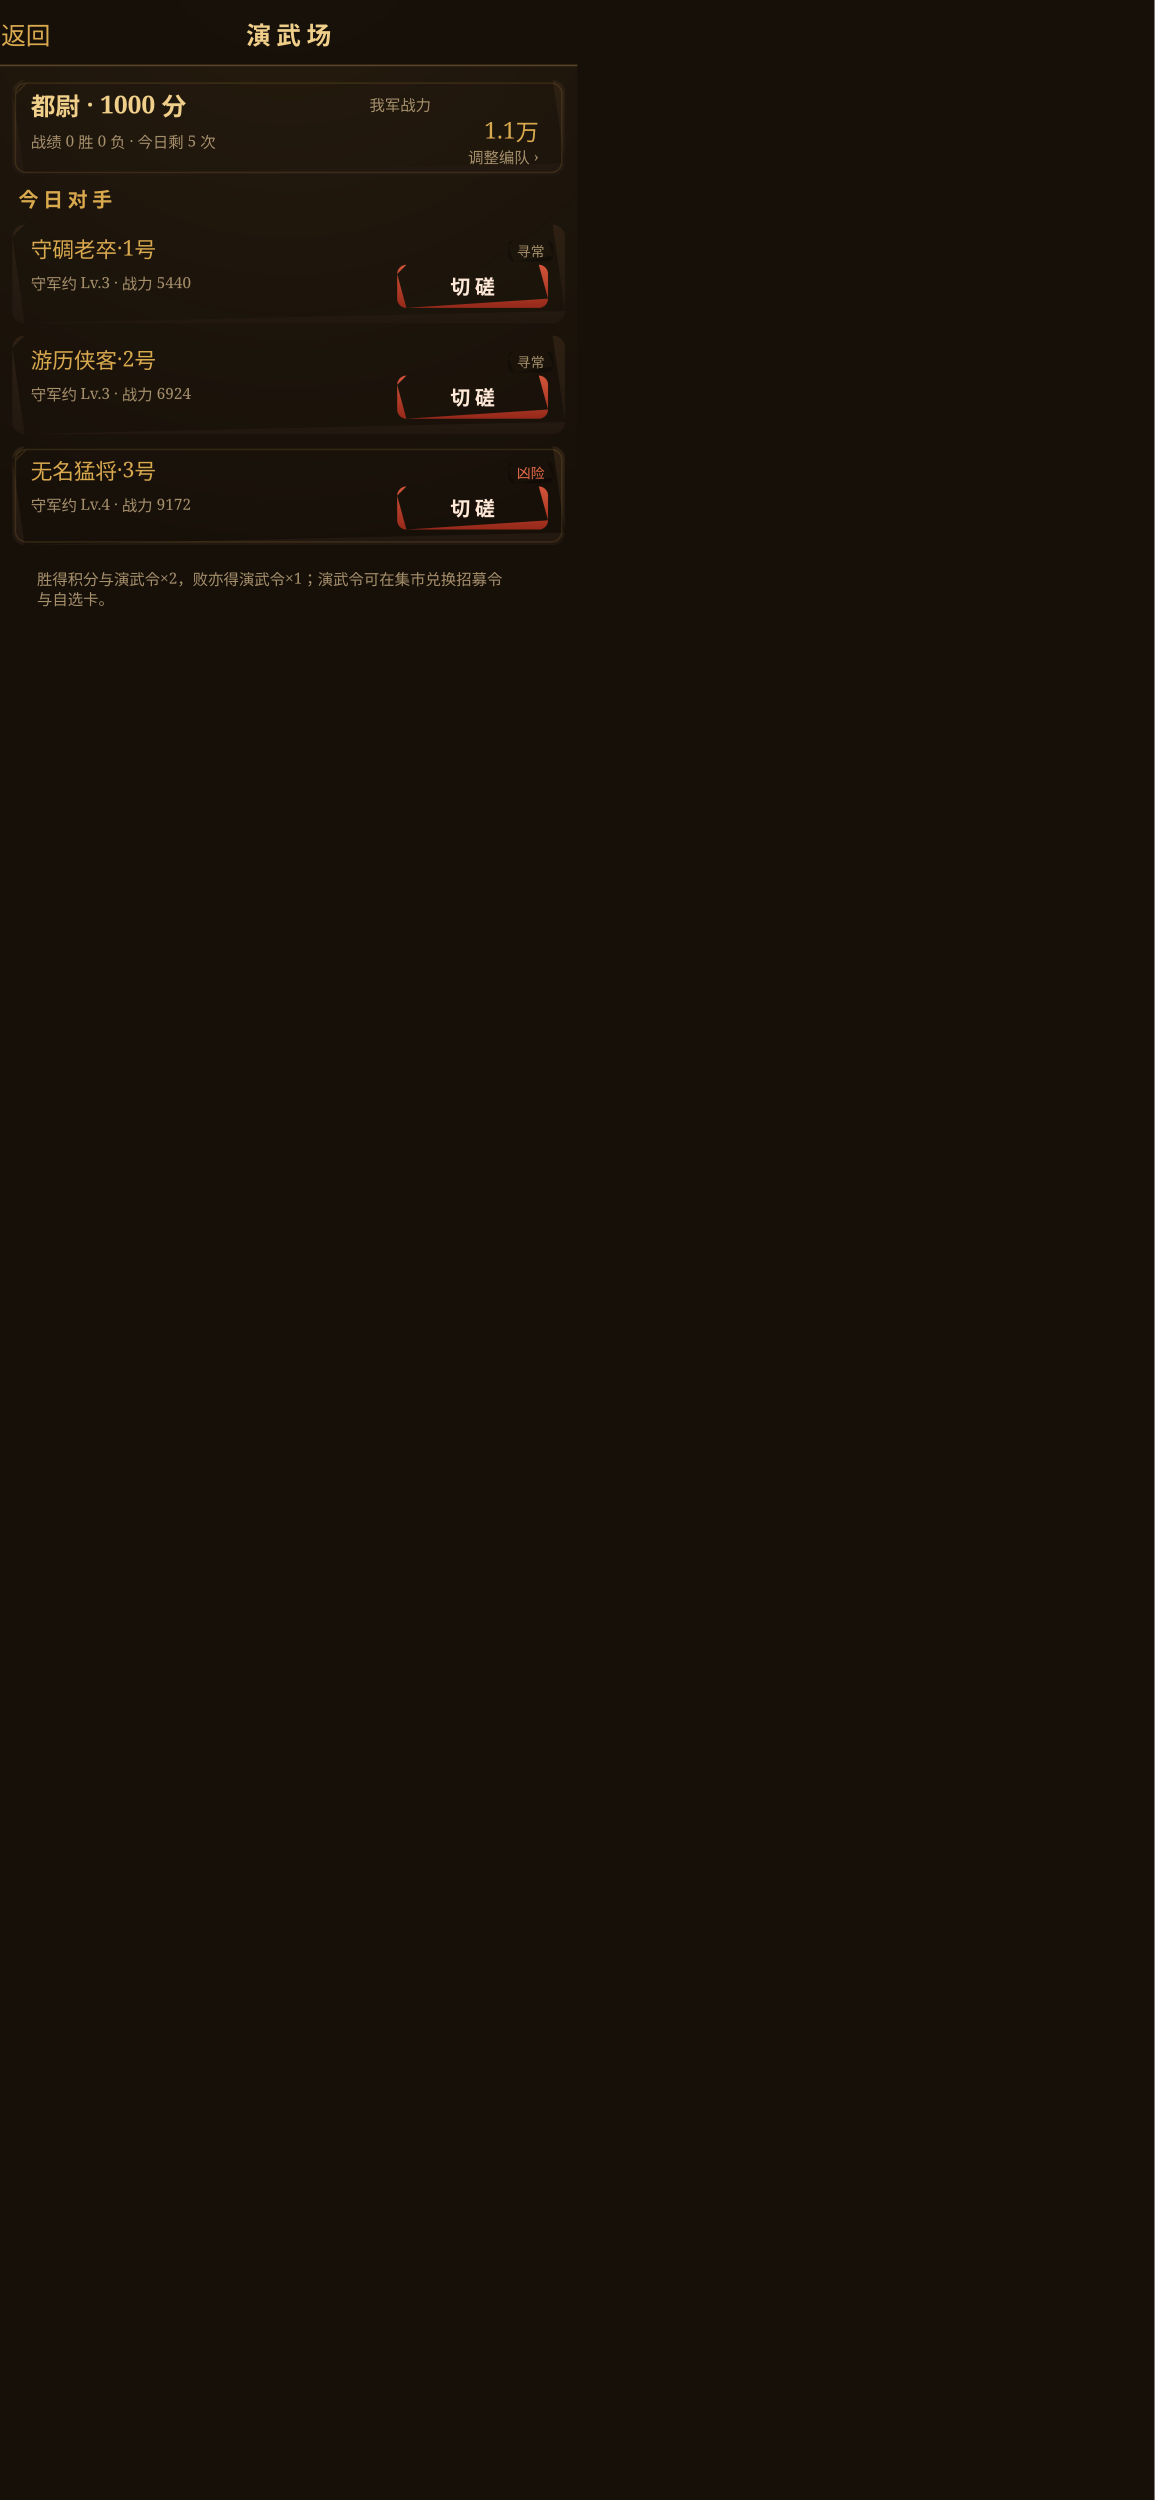
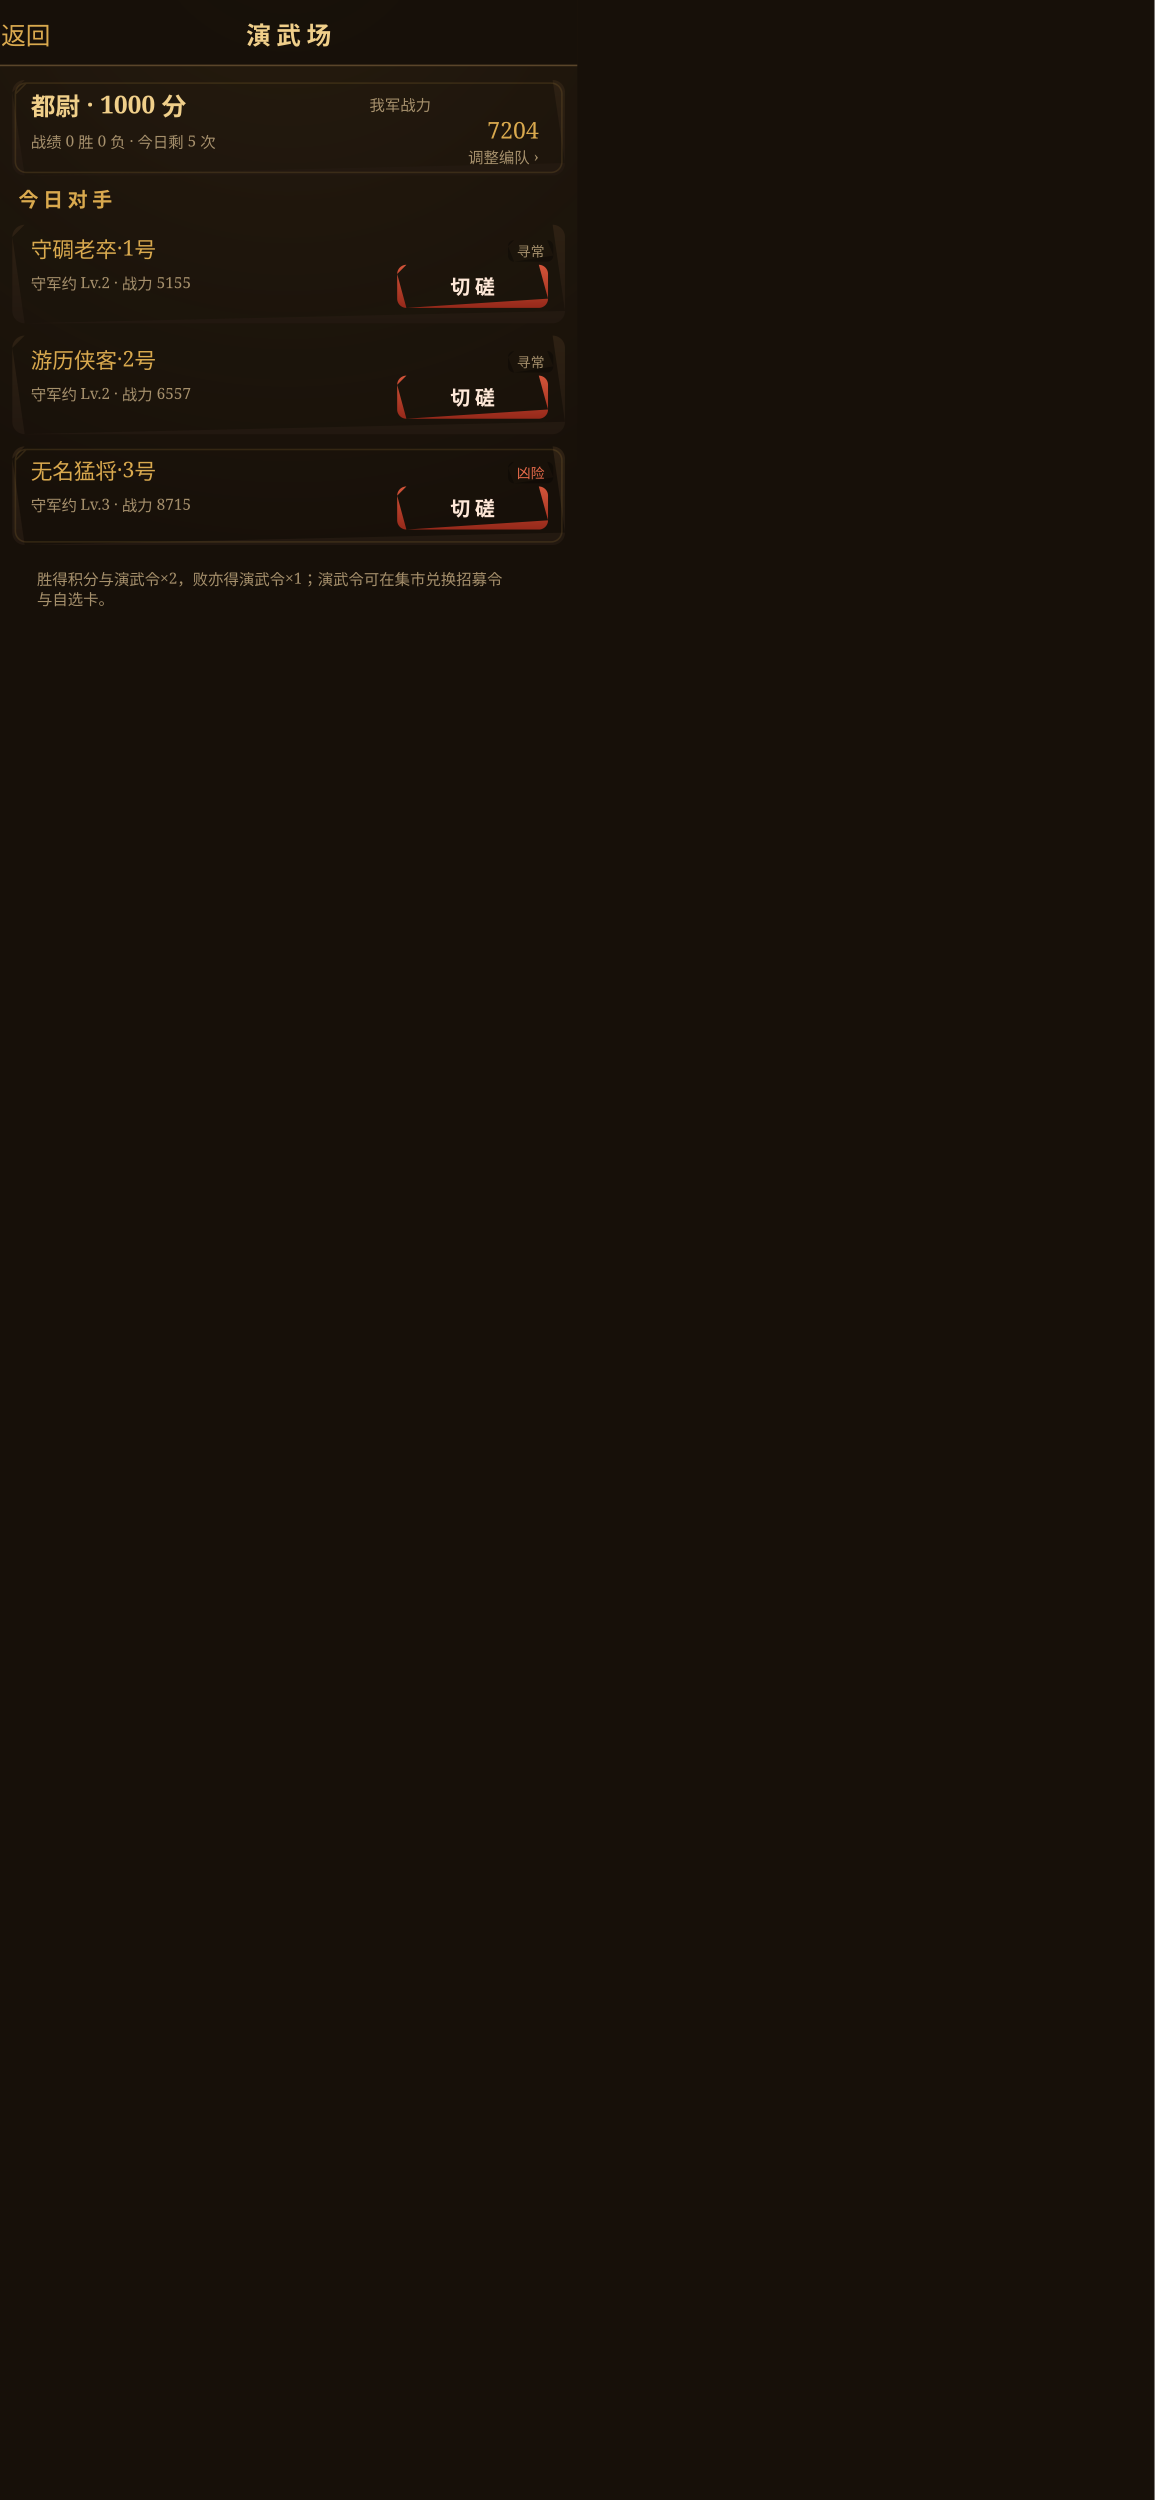
<svg xmlns="http://www.w3.org/2000/svg" width="750" height="1624" viewBox="0 0 750 1624">
  <defs>
    <radialGradient id="g0" cx="187.5" cy="-60" r="420" gradientUnits="userSpaceOnUse">
      <stop offset="0" stop-color="rgba(217,169,78,0.08)" />
      <stop offset="1" stop-color="rgba(217,169,78,0)" />
    </radialGradient>
    <linearGradient id="g1" x1="0" y1="52" x2="0" y2="114" gradientUnits="userSpaceOnUse">
      <stop offset="0" stop-color="#2e2113" />
      <stop offset="1" stop-color="#221810" />
    </linearGradient>
    <linearGradient id="g2" x1="0" y1="146" x2="0" y2="210" gradientUnits="userSpaceOnUse">
      <stop offset="0" stop-color="#2e2113" />
      <stop offset="1" stop-color="#221810" />
    </linearGradient>
    <linearGradient id="g3" x1="0" y1="172" x2="0" y2="200" gradientUnits="userSpaceOnUse">
      <stop offset="0" stop-color="#d4553a" />
      <stop offset="1" stop-color="#96291a" />
    </linearGradient>
    <linearGradient id="g4" x1="0" y1="218" x2="0" y2="282" gradientUnits="userSpaceOnUse">
      <stop offset="0" stop-color="#2e2113" />
      <stop offset="1" stop-color="#221810" />
    </linearGradient>
    <linearGradient id="g5" x1="0" y1="244" x2="0" y2="272" gradientUnits="userSpaceOnUse">
      <stop offset="0" stop-color="#d4553a" />
      <stop offset="1" stop-color="#96291a" />
    </linearGradient>
    <linearGradient id="g6" x1="0" y1="290" x2="0" y2="354" gradientUnits="userSpaceOnUse">
      <stop offset="0" stop-color="#2e2113" />
      <stop offset="1" stop-color="#221810" />
    </linearGradient>
    <linearGradient id="g7" x1="0" y1="316" x2="0" y2="344" gradientUnits="userSpaceOnUse">
      <stop offset="0" stop-color="#d4553a" />
      <stop offset="1" stop-color="#96291a" />
    </linearGradient>
  </defs>
  <rect width="750" height="1624" fill="#171009" />
  <path d="M0,0L375,0L375,812L0,812Z" fill="#171009" />
  <path d="M0,0L375,0L375,812L0,812Z" fill="url(#g0)" />
  <path d="M0,0L375,0L375,42L0,42Z" fill="rgba(23,16,9,0.9)" />
  <path d="M0,42.5L375,42.5" fill="none" stroke="#5a452a" stroke-width="1" />
  <text x="187.5" y="28.8" font-size="16" font-weight="bold" font-family="'Kaiti SC','STKaiti','Apple Color Emoji','PingFang SC',serif" fill="#f0cf8a" text-anchor="middle" opacity="1">演 武 场</text>
  <text x="12" y="27.6" font-size="16" font-family="'Kaiti SC','STKaiti','Apple Color Emoji','PingFang SC',serif" fill="#d9a94e" text-anchor="middle" opacity="1">‹ 返回</text>
  <path d="M16,52L359,52M359,52L359.449,52.013L359.896,52.05L360.34,52.113L360.78,52.201L361.215,52.313L361.642,52.449L362.061,52.609L362.471,52.792L362.87,52.998L363.256,53.226L363.629,53.476L363.988,53.745L364.331,54.035L364.657,54.343L364.965,54.669L365.255,55.012L365.524,55.371L365.774,55.744L366.002,56.13L366.208,56.529L366.391,56.939L366.551,57.358L366.687,57.785L366.799,58.22L366.887,58.66L366.95,59.104L366.987,59.551L367,60L367,106M367,106L366.987,106.449L366.95,106.896L366.887,107.34L366.799,107.78L366.687,108.215L366.551,108.642L366.391,109.061L366.208,109.471L366.002,109.87L365.774,110.256L365.524,110.629L365.255,110.988L364.965,111.331L364.657,111.657L364.331,111.965L363.988,112.255L363.629,112.524L363.256,112.774L362.87,113.002L362.471,113.208L362.061,113.391L361.642,113.551L361.215,113.687L360.78,113.799L360.34,113.887L359.896,113.95L359.449,113.987L359,114L16,114M16,114L15.551,113.987L15.104,113.95L14.66,113.887L14.22,113.799L13.785,113.687L13.358,113.551L12.939,113.391L12.529,113.208L12.13,113.002L11.744,112.774L11.371,112.524L11.012,112.255L10.669,111.965L10.343,111.657L10.035,111.331L9.745,110.988L9.476,110.629L9.226,110.256L8.998,109.87L8.792,109.471L8.609,109.061L8.449,108.642L8.313,108.215L8.201,107.78L8.113,107.34L8.05,106.896L8.013,106.449L8,106L8,60M8,60L8.013,59.551L8.05,59.104L8.113,58.66L8.201,58.22L8.313,57.785L8.449,57.358L8.609,56.939L8.792,56.529L8.998,56.13L9.226,55.744L9.476,55.371L9.745,55.012L10.035,54.669L10.343,54.343L10.669,54.035L11.012,53.745L11.371,53.476L11.744,53.226L12.13,52.998L12.529,52.792L12.939,52.609L13.358,52.449L13.785,52.313L14.22,52.201L14.66,52.113L15.104,52.05L15.551,52.013L16,52Z" fill="url(#g1)" />
  <path d="M17,54L358,54M358,54L358.392,54.011L358.784,54.044L359.173,54.099L359.558,54.176L359.938,54.274L360.312,54.393L360.679,54.533L361.037,54.693L361.386,54.873L361.724,55.073L362.051,55.291L362.364,55.527L362.664,55.781L362.95,56.05L363.219,56.336L363.473,56.636L363.709,56.949L363.927,57.276L364.127,57.614L364.307,57.963L364.467,58.321L364.607,58.688L364.726,59.062L364.824,59.442L364.901,59.827L364.956,60.216L364.989,60.608L365,61L365,105M365,105L364.989,105.392L364.956,105.784L364.901,106.173L364.824,106.558L364.726,106.938L364.607,107.312L364.467,107.679L364.307,108.037L364.127,108.386L363.927,108.724L363.709,109.051L363.473,109.364L363.219,109.664L362.95,109.95L362.664,110.219L362.364,110.473L362.051,110.709L361.724,110.927L361.386,111.127L361.037,111.307L360.679,111.467L360.312,111.607L359.938,111.726L359.558,111.824L359.173,111.901L358.784,111.956L358.392,111.989L358,112L17,112M17,112L16.608,111.989L16.216,111.956L15.827,111.901L15.442,111.824L15.062,111.726L14.688,111.607L14.321,111.467L13.963,111.307L13.614,111.127L13.276,110.927L12.949,110.709L12.636,110.473L12.336,110.219L12.05,109.95L11.781,109.664L11.527,109.364L11.291,109.051L11.073,108.724L10.873,108.386L10.693,108.037L10.533,107.679L10.393,107.312L10.274,106.938L10.176,106.558L10.099,106.173L10.044,105.784L10.011,105.392L10,105L10,61M10,61L10.011,60.608L10.044,60.216L10.099,59.827L10.176,59.442L10.274,59.062L10.393,58.688L10.533,58.321L10.693,57.963L10.873,57.614L11.073,57.276L11.291,56.949L11.527,56.636L11.781,56.336L12.05,56.05L12.336,55.781L12.636,55.527L12.949,55.291L13.276,55.073L13.614,54.873L13.963,54.693L14.321,54.533L14.688,54.393L15.062,54.274L15.442,54.176L15.827,54.099L16.216,54.044L16.608,54.011L17,54Z" fill="none" stroke="rgba(138,106,51,0.25)" stroke-width="1" />
  <text x="20" y="74.8" font-size="16" font-weight="bold" font-family="'Kaiti SC','STKaiti','Apple Color Emoji','PingFang SC',serif" fill="#f0cf8a" text-anchor="start" opacity="1">都尉 · 1000 分</text>
  <text x="20" y="96" font-size="10" font-family="'Kaiti SC','STKaiti','Apple Color Emoji','PingFang SC',serif" fill="#a6906c" text-anchor="start" opacity="1">战绩 0 胜 0 负 · 今日剩 5 次</text>
  <text x="280" y="72" font-size="10" font-family="'Kaiti SC','STKaiti','Apple Color Emoji','PingFang SC',serif" fill="#a6906c" text-anchor="end" opacity="1">我军战力</text>
-   <text x="350" y="90" font-size="15" font-family="'Kaiti SC','STKaiti','Apple Color Emoji','PingFang SC',serif" fill="#d9a94e" text-anchor="end" opacity="1">1.1万</text>
+   <text x="350" y="90" font-size="15" font-family="'Kaiti SC','STKaiti','Apple Color Emoji','PingFang SC',serif" fill="#d9a94e" text-anchor="end" opacity="1">7204</text>
  <text x="350" y="106" font-size="10" font-family="'Kaiti SC','STKaiti','Apple Color Emoji','PingFang SC',serif" fill="#a6906c" text-anchor="end" opacity="1">调整编队 ›</text>
  <text x="12" y="134.4" font-size="13" font-weight="bold" font-family="'Kaiti SC','STKaiti','Apple Color Emoji','PingFang SC',serif" fill="#d9a94e" text-anchor="start" opacity="1">今 日 对 手</text>
  <path d="M16,146L359,146M359,146L359.449,146.013L359.896,146.05L360.34,146.113L360.78,146.201L361.215,146.313L361.642,146.449L362.061,146.609L362.471,146.792L362.87,146.998L363.256,147.226L363.629,147.476L363.988,147.745L364.331,148.035L364.657,148.343L364.965,148.669L365.255,149.012L365.524,149.371L365.774,149.744L366.002,150.13L366.208,150.529L366.391,150.939L366.551,151.358L366.687,151.785L366.799,152.22L366.887,152.66L366.95,153.104L366.987,153.551L367,154L367,202M367,202L366.987,202.449L366.95,202.896L366.887,203.34L366.799,203.78L366.687,204.215L366.551,204.642L366.391,205.061L366.208,205.471L366.002,205.87L365.774,206.256L365.524,206.629L365.255,206.988L364.965,207.331L364.657,207.657L364.331,207.965L363.988,208.255L363.629,208.524L363.256,208.774L362.87,209.002L362.471,209.208L362.061,209.391L361.642,209.551L361.215,209.687L360.78,209.799L360.34,209.887L359.896,209.95L359.449,209.987L359,210L16,210M16,210L15.551,209.987L15.104,209.95L14.66,209.887L14.22,209.799L13.785,209.687L13.358,209.551L12.939,209.391L12.529,209.208L12.13,209.002L11.744,208.774L11.371,208.524L11.012,208.255L10.669,207.965L10.343,207.657L10.035,207.331L9.745,206.988L9.476,206.629L9.226,206.256L8.998,205.87L8.792,205.471L8.609,205.061L8.449,204.642L8.313,204.215L8.201,203.78L8.113,203.34L8.05,202.896L8.013,202.449L8,202L8,154M8,154L8.013,153.551L8.05,153.104L8.113,152.66L8.201,152.22L8.313,151.785L8.449,151.358L8.609,150.939L8.792,150.529L8.998,150.13L9.226,149.744L9.476,149.371L9.745,149.012L10.035,148.669L10.343,148.343L10.669,148.035L11.012,147.745L11.371,147.476L11.744,147.226L12.13,146.998L12.529,146.792L12.939,146.609L13.358,146.449L13.785,146.313L14.22,146.201L14.66,146.113L15.104,146.05L15.551,146.013L16,146Z" fill="url(#g2)" />
  <text x="20" y="167.2" font-size="14" font-family="'Kaiti SC','STKaiti','Apple Color Emoji','PingFang SC',serif" fill="#d9a94e" text-anchor="start" opacity="1">守碉老卒·1号</text>
  <path d="M334,156L355.44,156M355.44,156L355.664,156.006L355.888,156.025L356.11,156.057L356.33,156.1L356.547,156.156L356.761,156.224L356.971,156.304L357.176,156.396L357.375,156.499L357.568,156.613L357.755,156.738L357.934,156.873L358.105,157.017L358.268,157.172L358.423,157.335L358.567,157.506L358.702,157.685L358.827,157.872L358.941,158.065L359.044,158.264L359.136,158.469L359.216,158.679L359.284,158.893L359.34,159.11L359.383,159.33L359.415,159.552L359.434,159.776L359.44,160L359.44,166M359.44,166L359.434,166.224L359.415,166.448L359.383,166.67L359.34,166.89L359.284,167.107L359.216,167.321L359.136,167.531L359.044,167.736L358.941,167.935L358.827,168.128L358.702,168.315L358.567,168.494L358.423,168.665L358.268,168.828L358.105,168.983L357.934,169.127L357.755,169.262L357.568,169.387L357.375,169.501L357.176,169.604L356.971,169.696L356.761,169.776L356.547,169.844L356.33,169.9L356.11,169.943L355.888,169.975L355.664,169.994L355.44,170L334,170M334,170L333.776,169.994L333.552,169.975L333.33,169.943L333.11,169.9L332.893,169.844L332.679,169.776L332.469,169.696L332.264,169.604L332.065,169.501L331.872,169.387L331.685,169.262L331.506,169.127L331.335,168.983L331.172,168.828L331.017,168.665L330.873,168.494L330.738,168.315L330.613,168.128L330.499,167.935L330.396,167.736L330.304,167.531L330.224,167.321L330.156,167.107L330.1,166.89L330.057,166.67L330.025,166.448L330.006,166.224L330,166L330,160M330,160L330.006,159.776L330.025,159.552L330.057,159.33L330.1,159.11L330.156,158.893L330.224,158.679L330.304,158.469L330.396,158.264L330.499,158.065L330.613,157.872L330.738,157.685L330.873,157.506L331.017,157.335L331.172,157.172L331.335,157.017L331.506,156.873L331.685,156.738L331.872,156.613L332.065,156.499L332.264,156.396L332.469,156.304L332.679,156.224L332.893,156.156L333.11,156.1L333.33,156.057L333.552,156.025L333.776,156.006L334,156Z" fill="rgba(0,0,0,0.3)" />
  <text x="344.72" y="166.65" font-size="9" font-family="'Kaiti SC','STKaiti','Apple Color Emoji','PingFang SC',serif" fill="#a6906c" text-anchor="middle" opacity="1">寻常</text>
-   <text x="20" y="188" font-size="10" font-family="'Kaiti SC','STKaiti','Apple Color Emoji','PingFang SC',serif" fill="#a6906c" text-anchor="start" opacity="1">守军约 Lv.3 · 战力 5440</text>
+   <text x="20" y="188" font-size="10" font-family="'Kaiti SC','STKaiti','Apple Color Emoji','PingFang SC',serif" fill="#a6906c" text-anchor="start" opacity="1">守军约 Lv.2 · 战力 5155</text>
  <path d="M264,172L350,172M350,172L350.336,172.009L350.672,172.038L351.005,172.085L351.335,172.15L351.661,172.234L351.982,172.337L352.296,172.457L352.603,172.594L352.902,172.749L353.192,172.92L353.472,173.107L353.741,173.309L353.998,173.526L354.243,173.757L354.474,174.002L354.691,174.259L354.893,174.528L355.08,174.808L355.251,175.098L355.406,175.397L355.543,175.704L355.663,176.018L355.766,176.339L355.85,176.665L355.915,176.995L355.962,177.328L355.991,177.664L356,178L356,194M356,194L355.991,194.336L355.962,194.672L355.915,195.005L355.85,195.335L355.766,195.661L355.663,195.982L355.543,196.296L355.406,196.603L355.251,196.902L355.08,197.192L354.893,197.472L354.691,197.741L354.474,197.998L354.243,198.243L353.998,198.474L353.741,198.691L353.472,198.893L353.192,199.08L352.902,199.251L352.603,199.406L352.296,199.543L351.982,199.663L351.661,199.766L351.335,199.85L351.005,199.915L350.672,199.962L350.336,199.991L350,200L264,200M264,200L263.664,199.991L263.328,199.962L262.995,199.915L262.665,199.85L262.339,199.766L262.018,199.663L261.704,199.543L261.397,199.406L261.098,199.251L260.808,199.08L260.528,198.893L260.259,198.691L260.002,198.474L259.757,198.243L259.526,197.998L259.309,197.741L259.107,197.472L258.92,197.192L258.749,196.902L258.594,196.603L258.457,196.296L258.337,195.982L258.234,195.661L258.15,195.335L258.085,195.005L258.038,194.672L258.009,194.336L258,194L258,178M258,178L258.009,177.664L258.038,177.328L258.085,176.995L258.15,176.665L258.234,176.339L258.337,176.018L258.457,175.704L258.594,175.397L258.749,175.098L258.92,174.808L259.107,174.528L259.309,174.259L259.526,174.002L259.757,173.757L260.002,173.526L260.259,173.309L260.528,173.107L260.808,172.92L261.098,172.749L261.397,172.594L261.704,172.457L262.018,172.337L262.339,172.234L262.665,172.15L262.995,172.085L263.328,172.038L263.664,172.009L264,172Z" fill="url(#g3)" />
  <text x="307" y="191.05" font-size="13" font-weight="bold" font-family="'Kaiti SC','STKaiti','Apple Color Emoji','PingFang SC',serif" fill="#ffe8d8" text-anchor="middle" opacity="1">切 磋</text>
  <path d="M16,218L359,218M359,218L359.449,218.013L359.896,218.05L360.34,218.113L360.78,218.201L361.215,218.313L361.642,218.449L362.061,218.609L362.471,218.792L362.87,218.998L363.256,219.226L363.629,219.476L363.988,219.745L364.331,220.035L364.657,220.343L364.965,220.669L365.255,221.012L365.524,221.371L365.774,221.744L366.002,222.13L366.208,222.529L366.391,222.939L366.551,223.358L366.687,223.785L366.799,224.22L366.887,224.66L366.95,225.104L366.987,225.551L367,226L367,274M367,274L366.987,274.449L366.95,274.896L366.887,275.34L366.799,275.78L366.687,276.215L366.551,276.642L366.391,277.061L366.208,277.471L366.002,277.87L365.774,278.256L365.524,278.629L365.255,278.988L364.965,279.331L364.657,279.657L364.331,279.965L363.988,280.255L363.629,280.524L363.256,280.774L362.87,281.002L362.471,281.208L362.061,281.391L361.642,281.551L361.215,281.687L360.78,281.799L360.34,281.887L359.896,281.95L359.449,281.987L359,282L16,282M16,282L15.551,281.987L15.104,281.95L14.66,281.887L14.22,281.799L13.785,281.687L13.358,281.551L12.939,281.391L12.529,281.208L12.13,281.002L11.744,280.774L11.371,280.524L11.012,280.255L10.669,279.965L10.343,279.657L10.035,279.331L9.745,278.988L9.476,278.629L9.226,278.256L8.998,277.87L8.792,277.471L8.609,277.061L8.449,276.642L8.313,276.215L8.201,275.78L8.113,275.34L8.05,274.896L8.013,274.449L8,274L8,226M8,226L8.013,225.551L8.05,225.104L8.113,224.66L8.201,224.22L8.313,223.785L8.449,223.358L8.609,222.939L8.792,222.529L8.998,222.13L9.226,221.744L9.476,221.371L9.745,221.012L10.035,220.669L10.343,220.343L10.669,220.035L11.012,219.745L11.371,219.476L11.744,219.226L12.13,218.998L12.529,218.792L12.939,218.609L13.358,218.449L13.785,218.313L14.22,218.201L14.66,218.113L15.104,218.05L15.551,218.013L16,218Z" fill="url(#g4)" />
  <text x="20" y="239.2" font-size="14" font-family="'Kaiti SC','STKaiti','Apple Color Emoji','PingFang SC',serif" fill="#d9a94e" text-anchor="start" opacity="1">游历侠客·2号</text>
  <path d="M334,228L355.44,228M355.44,228L355.664,228.006L355.888,228.025L356.11,228.057L356.33,228.1L356.547,228.156L356.761,228.224L356.971,228.304L357.176,228.396L357.375,228.499L357.568,228.613L357.755,228.738L357.934,228.873L358.105,229.017L358.268,229.172L358.423,229.335L358.567,229.506L358.702,229.685L358.827,229.872L358.941,230.065L359.044,230.264L359.136,230.469L359.216,230.679L359.284,230.893L359.34,231.11L359.383,231.33L359.415,231.552L359.434,231.776L359.44,232L359.44,238M359.44,238L359.434,238.224L359.415,238.448L359.383,238.67L359.34,238.89L359.284,239.107L359.216,239.321L359.136,239.531L359.044,239.736L358.941,239.935L358.827,240.128L358.702,240.315L358.567,240.494L358.423,240.665L358.268,240.828L358.105,240.983L357.934,241.127L357.755,241.262L357.568,241.387L357.375,241.501L357.176,241.604L356.971,241.696L356.761,241.776L356.547,241.844L356.33,241.9L356.11,241.943L355.888,241.975L355.664,241.994L355.44,242L334,242M334,242L333.776,241.994L333.552,241.975L333.33,241.943L333.11,241.9L332.893,241.844L332.679,241.776L332.469,241.696L332.264,241.604L332.065,241.501L331.872,241.387L331.685,241.262L331.506,241.127L331.335,240.983L331.172,240.828L331.017,240.665L330.873,240.494L330.738,240.315L330.613,240.128L330.499,239.935L330.396,239.736L330.304,239.531L330.224,239.321L330.156,239.107L330.1,238.89L330.057,238.67L330.025,238.448L330.006,238.224L330,238L330,232M330,232L330.006,231.776L330.025,231.552L330.057,231.33L330.1,231.11L330.156,230.893L330.224,230.679L330.304,230.469L330.396,230.264L330.499,230.065L330.613,229.872L330.738,229.685L330.873,229.506L331.017,229.335L331.172,229.172L331.335,229.017L331.506,228.873L331.685,228.738L331.872,228.613L332.065,228.499L332.264,228.396L332.469,228.304L332.679,228.224L332.893,228.156L333.11,228.1L333.33,228.057L333.552,228.025L333.776,228.006L334,228Z" fill="rgba(0,0,0,0.3)" />
  <text x="344.72" y="238.65" font-size="9" font-family="'Kaiti SC','STKaiti','Apple Color Emoji','PingFang SC',serif" fill="#a6906c" text-anchor="middle" opacity="1">寻常</text>
-   <text x="20" y="260" font-size="10" font-family="'Kaiti SC','STKaiti','Apple Color Emoji','PingFang SC',serif" fill="#a6906c" text-anchor="start" opacity="1">守军约 Lv.3 · 战力 6924</text>
+   <text x="20" y="260" font-size="10" font-family="'Kaiti SC','STKaiti','Apple Color Emoji','PingFang SC',serif" fill="#a6906c" text-anchor="start" opacity="1">守军约 Lv.2 · 战力 6557</text>
  <path d="M264,244L350,244M350,244L350.336,244.009L350.672,244.038L351.005,244.085L351.335,244.15L351.661,244.234L351.982,244.337L352.296,244.457L352.603,244.594L352.902,244.749L353.192,244.92L353.472,245.107L353.741,245.309L353.998,245.526L354.243,245.757L354.474,246.002L354.691,246.259L354.893,246.528L355.08,246.808L355.251,247.098L355.406,247.397L355.543,247.704L355.663,248.018L355.766,248.339L355.85,248.665L355.915,248.995L355.962,249.328L355.991,249.664L356,250L356,266M356,266L355.991,266.336L355.962,266.672L355.915,267.005L355.85,267.335L355.766,267.661L355.663,267.982L355.543,268.296L355.406,268.603L355.251,268.902L355.08,269.192L354.893,269.472L354.691,269.741L354.474,269.998L354.243,270.243L353.998,270.474L353.741,270.691L353.472,270.893L353.192,271.08L352.902,271.251L352.603,271.406L352.296,271.543L351.982,271.663L351.661,271.766L351.335,271.85L351.005,271.915L350.672,271.962L350.336,271.991L350,272L264,272M264,272L263.664,271.991L263.328,271.962L262.995,271.915L262.665,271.85L262.339,271.766L262.018,271.663L261.704,271.543L261.397,271.406L261.098,271.251L260.808,271.08L260.528,270.893L260.259,270.691L260.002,270.474L259.757,270.243L259.526,269.998L259.309,269.741L259.107,269.472L258.92,269.192L258.749,268.902L258.594,268.603L258.457,268.296L258.337,267.982L258.234,267.661L258.15,267.335L258.085,267.005L258.038,266.672L258.009,266.336L258,266L258,250M258,250L258.009,249.664L258.038,249.328L258.085,248.995L258.15,248.665L258.234,248.339L258.337,248.018L258.457,247.704L258.594,247.397L258.749,247.098L258.92,246.808L259.107,246.528L259.309,246.259L259.526,246.002L259.757,245.757L260.002,245.526L260.259,245.309L260.528,245.107L260.808,244.92L261.098,244.749L261.397,244.594L261.704,244.457L262.018,244.337L262.339,244.234L262.665,244.15L262.995,244.085L263.328,244.038L263.664,244.009L264,244Z" fill="url(#g5)" />
  <text x="307" y="263.05" font-size="13" font-weight="bold" font-family="'Kaiti SC','STKaiti','Apple Color Emoji','PingFang SC',serif" fill="#ffe8d8" text-anchor="middle" opacity="1">切 磋</text>
  <path d="M16,290L359,290M359,290L359.449,290.013L359.896,290.05L360.34,290.113L360.78,290.201L361.215,290.313L361.642,290.449L362.061,290.609L362.471,290.792L362.87,290.998L363.256,291.226L363.629,291.476L363.988,291.745L364.331,292.035L364.657,292.343L364.965,292.669L365.255,293.012L365.524,293.371L365.774,293.744L366.002,294.13L366.208,294.529L366.391,294.939L366.551,295.358L366.687,295.785L366.799,296.22L366.887,296.66L366.95,297.104L366.987,297.551L367,298L367,346M367,346L366.987,346.449L366.95,346.896L366.887,347.34L366.799,347.78L366.687,348.215L366.551,348.642L366.391,349.061L366.208,349.471L366.002,349.87L365.774,350.256L365.524,350.629L365.255,350.988L364.965,351.331L364.657,351.657L364.331,351.965L363.988,352.255L363.629,352.524L363.256,352.774L362.87,353.002L362.471,353.208L362.061,353.391L361.642,353.551L361.215,353.687L360.78,353.799L360.34,353.887L359.896,353.95L359.449,353.987L359,354L16,354M16,354L15.551,353.987L15.104,353.95L14.66,353.887L14.22,353.799L13.785,353.687L13.358,353.551L12.939,353.391L12.529,353.208L12.13,353.002L11.744,352.774L11.371,352.524L11.012,352.255L10.669,351.965L10.343,351.657L10.035,351.331L9.745,350.988L9.476,350.629L9.226,350.256L8.998,349.87L8.792,349.471L8.609,349.061L8.449,348.642L8.313,348.215L8.201,347.78L8.113,347.34L8.05,346.896L8.013,346.449L8,346L8,298M8,298L8.013,297.551L8.05,297.104L8.113,296.66L8.201,296.22L8.313,295.785L8.449,295.358L8.609,294.939L8.792,294.529L8.998,294.13L9.226,293.744L9.476,293.371L9.745,293.012L10.035,292.669L10.343,292.343L10.669,292.035L11.012,291.745L11.371,291.476L11.744,291.226L12.13,290.998L12.529,290.792L12.939,290.609L13.358,290.449L13.785,290.313L14.22,290.201L14.66,290.113L15.104,290.05L15.551,290.013L16,290Z" fill="url(#g6)" />
  <path d="M17,292L358,292M358,292L358.392,292.011L358.784,292.044L359.173,292.099L359.558,292.176L359.938,292.274L360.312,292.393L360.679,292.533L361.037,292.693L361.386,292.873L361.724,293.073L362.051,293.291L362.364,293.527L362.664,293.781L362.95,294.05L363.219,294.336L363.473,294.636L363.709,294.949L363.927,295.276L364.127,295.614L364.307,295.963L364.467,296.321L364.607,296.688L364.726,297.062L364.824,297.442L364.901,297.827L364.956,298.216L364.989,298.608L365,299L365,345M365,345L364.989,345.392L364.956,345.784L364.901,346.173L364.824,346.558L364.726,346.938L364.607,347.312L364.467,347.679L364.307,348.037L364.127,348.386L363.927,348.724L363.709,349.051L363.473,349.364L363.219,349.664L362.95,349.95L362.664,350.219L362.364,350.473L362.051,350.709L361.724,350.927L361.386,351.127L361.037,351.307L360.679,351.467L360.312,351.607L359.938,351.726L359.558,351.824L359.173,351.901L358.784,351.956L358.392,351.989L358,352L17,352M17,352L16.608,351.989L16.216,351.956L15.827,351.901L15.442,351.824L15.062,351.726L14.688,351.607L14.321,351.467L13.963,351.307L13.614,351.127L13.276,350.927L12.949,350.709L12.636,350.473L12.336,350.219L12.05,349.95L11.781,349.664L11.527,349.364L11.291,349.051L11.073,348.724L10.873,348.386L10.693,348.037L10.533,347.679L10.393,347.312L10.274,346.938L10.176,346.558L10.099,346.173L10.044,345.784L10.011,345.392L10,345L10,299M10,299L10.011,298.608L10.044,298.216L10.099,297.827L10.176,297.442L10.274,297.062L10.393,296.688L10.533,296.321L10.693,295.963L10.873,295.614L11.073,295.276L11.291,294.949L11.527,294.636L11.781,294.336L12.05,294.05L12.336,293.781L12.636,293.527L12.949,293.291L13.276,293.073L13.614,292.873L13.963,292.693L14.321,292.533L14.688,292.393L15.062,292.274L15.442,292.176L15.827,292.099L16.216,292.044L16.608,292.011L17,292Z" fill="none" stroke="rgba(138,106,51,0.25)" stroke-width="1" />
  <text x="20" y="311.2" font-size="14" font-family="'Kaiti SC','STKaiti','Apple Color Emoji','PingFang SC',serif" fill="#d9a94e" text-anchor="start" opacity="1">无名猛将·3号</text>
  <path d="M334,300L355.44,300M355.44,300L355.664,300.006L355.888,300.025L356.11,300.057L356.33,300.1L356.547,300.156L356.761,300.224L356.971,300.304L357.176,300.396L357.375,300.499L357.568,300.613L357.755,300.738L357.934,300.873L358.105,301.017L358.268,301.172L358.423,301.335L358.567,301.506L358.702,301.685L358.827,301.872L358.941,302.065L359.044,302.264L359.136,302.469L359.216,302.679L359.284,302.893L359.34,303.11L359.383,303.33L359.415,303.552L359.434,303.776L359.44,304L359.44,310M359.44,310L359.434,310.224L359.415,310.448L359.383,310.67L359.34,310.89L359.284,311.107L359.216,311.321L359.136,311.531L359.044,311.736L358.941,311.935L358.827,312.128L358.702,312.315L358.567,312.494L358.423,312.665L358.268,312.828L358.105,312.983L357.934,313.127L357.755,313.262L357.568,313.387L357.375,313.501L357.176,313.604L356.971,313.696L356.761,313.776L356.547,313.844L356.33,313.9L356.11,313.943L355.888,313.975L355.664,313.994L355.44,314L334,314M334,314L333.776,313.994L333.552,313.975L333.33,313.943L333.11,313.9L332.893,313.844L332.679,313.776L332.469,313.696L332.264,313.604L332.065,313.501L331.872,313.387L331.685,313.262L331.506,313.127L331.335,312.983L331.172,312.828L331.017,312.665L330.873,312.494L330.738,312.315L330.613,312.128L330.499,311.935L330.396,311.736L330.304,311.531L330.224,311.321L330.156,311.107L330.1,310.89L330.057,310.67L330.025,310.448L330.006,310.224L330,310L330,304M330,304L330.006,303.776L330.025,303.552L330.057,303.33L330.1,303.11L330.156,302.893L330.224,302.679L330.304,302.469L330.396,302.264L330.499,302.065L330.613,301.872L330.738,301.685L330.873,301.506L331.017,301.335L331.172,301.172L331.335,301.017L331.506,300.873L331.685,300.738L331.872,300.613L332.065,300.499L332.264,300.396L332.469,300.304L332.679,300.224L332.893,300.156L333.11,300.1L333.33,300.057L333.552,300.025L333.776,300.006L334,300Z" fill="rgba(0,0,0,0.3)" />
  <text x="344.72" y="310.65" font-size="9" font-family="'Kaiti SC','STKaiti','Apple Color Emoji','PingFang SC',serif" fill="#e86a4a" text-anchor="middle" opacity="1">凶险</text>
-   <text x="20" y="332" font-size="10" font-family="'Kaiti SC','STKaiti','Apple Color Emoji','PingFang SC',serif" fill="#a6906c" text-anchor="start" opacity="1">守军约 Lv.4 · 战力 9172</text>
+   <text x="20" y="332" font-size="10" font-family="'Kaiti SC','STKaiti','Apple Color Emoji','PingFang SC',serif" fill="#a6906c" text-anchor="start" opacity="1">守军约 Lv.3 · 战力 8715</text>
  <path d="M264,316L350,316M350,316L350.336,316.009L350.672,316.038L351.005,316.085L351.335,316.15L351.661,316.234L351.982,316.337L352.296,316.457L352.603,316.594L352.902,316.749L353.192,316.92L353.472,317.107L353.741,317.309L353.998,317.526L354.243,317.757L354.474,318.002L354.691,318.259L354.893,318.528L355.08,318.808L355.251,319.098L355.406,319.397L355.543,319.704L355.663,320.018L355.766,320.339L355.85,320.665L355.915,320.995L355.962,321.328L355.991,321.664L356,322L356,338M356,338L355.991,338.336L355.962,338.672L355.915,339.005L355.85,339.335L355.766,339.661L355.663,339.982L355.543,340.296L355.406,340.603L355.251,340.902L355.08,341.192L354.893,341.472L354.691,341.741L354.474,341.998L354.243,342.243L353.998,342.474L353.741,342.691L353.472,342.893L353.192,343.08L352.902,343.251L352.603,343.406L352.296,343.543L351.982,343.663L351.661,343.766L351.335,343.85L351.005,343.915L350.672,343.962L350.336,343.991L350,344L264,344M264,344L263.664,343.991L263.328,343.962L262.995,343.915L262.665,343.85L262.339,343.766L262.018,343.663L261.704,343.543L261.397,343.406L261.098,343.251L260.808,343.08L260.528,342.893L260.259,342.691L260.002,342.474L259.757,342.243L259.526,341.998L259.309,341.741L259.107,341.472L258.92,341.192L258.749,340.902L258.594,340.603L258.457,340.296L258.337,339.982L258.234,339.661L258.15,339.335L258.085,339.005L258.038,338.672L258.009,338.336L258,338L258,322M258,322L258.009,321.664L258.038,321.328L258.085,320.995L258.15,320.665L258.234,320.339L258.337,320.018L258.457,319.704L258.594,319.397L258.749,319.098L258.92,318.808L259.107,318.528L259.309,318.259L259.526,318.002L259.757,317.757L260.002,317.526L260.259,317.309L260.528,317.107L260.808,316.92L261.098,316.749L261.397,316.594L261.704,316.457L262.018,316.337L262.339,316.234L262.665,316.15L262.995,316.085L263.328,316.038L263.664,316.009L264,316Z" fill="url(#g7)" />
  <text x="307" y="335.05" font-size="13" font-weight="bold" font-family="'Kaiti SC','STKaiti','Apple Color Emoji','PingFang SC',serif" fill="#ffe8d8" text-anchor="middle" opacity="1">切 磋</text>
  <text x="24" y="380" font-size="10" font-family="'Kaiti SC','STKaiti','Apple Color Emoji','PingFang SC',serif" fill="#a6906c" text-anchor="start" opacity="1">胜得积分与演武令×2，败亦得演武令×1；演武令可在集市兑换招募令</text>
  <text x="24" y="393" font-size="10" font-family="'Kaiti SC','STKaiti','Apple Color Emoji','PingFang SC',serif" fill="#a6906c" text-anchor="start" opacity="1">与自选卡。</text>
</svg>
